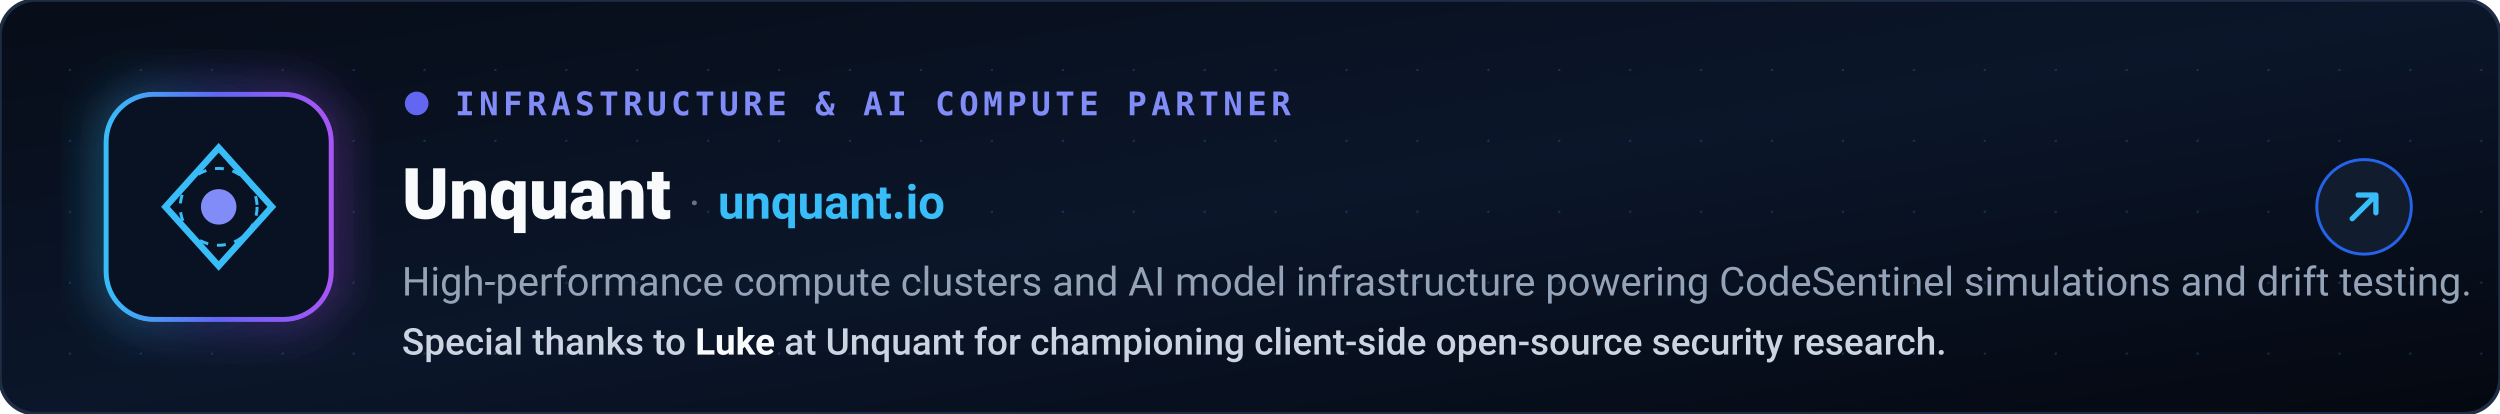
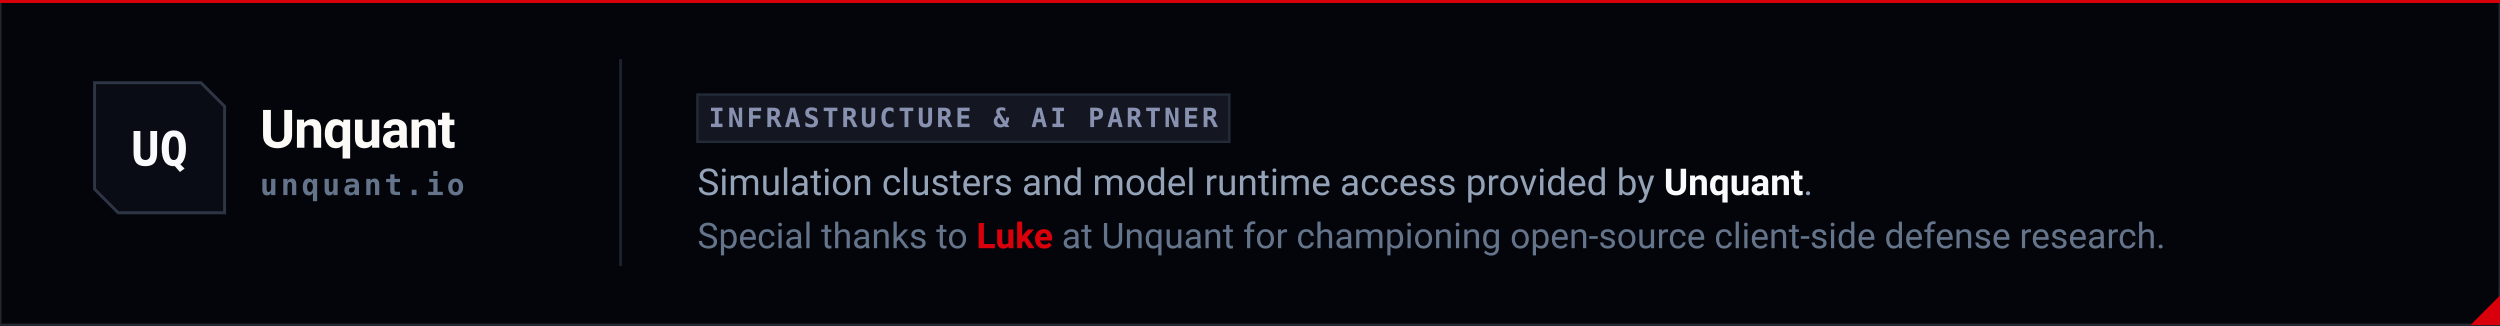
- <svg xmlns="http://www.w3.org/2000/svg" viewBox="0 0 846 140" width="846" height="140" fill="none">
-   <defs>
-     <linearGradient id="unquant-bg" x1="0%" y1="0%" x2="100%" y2="100%">
-       <stop offset="0%" stop-color="#070d18" />
-       <stop offset="50%" stop-color="#0b162a" />
-       <stop offset="100%" stop-color="#040810" />
-     </linearGradient>
-     <linearGradient id="unquant-accent" x1="0%" y1="0%" x2="100%" y2="0%">
-       <stop offset="0%" stop-color="#38bdf8" />
-       <stop offset="50%" stop-color="#6366f1" />
-       <stop offset="100%" stop-color="#a855f7" />
-     </linearGradient>
-     <filter id="unquant-glow" x="-20%" y="-20%" width="140%" height="140%">
-       <feGaussianBlur stdDeviation="8" result="blur" />
-       <feComposite in="SourceGraphic" in2="blur" operator="over" />
-     </filter>
-     <pattern id="unquant-dots" width="24" height="24" patternUnits="userSpaceOnUse">
-       <circle cx="24" cy="24" r="0.8" fill="#38bdf8" fill-opacity="0.2" />
-     </pattern>
-   </defs>
+ <svg xmlns="http://www.w3.org/2000/svg" viewBox="0 0 846 110" width="846" height="110" fill="none">
  <style>
    .mono { font-family: ui-monospace, SFMono-Regular, "SF Mono", Menlo, Consolas, monospace; }
-     .sans { font-family: -apple-system, BlinkMacSystemFont, "Segoe UI", Roboto, "Helvetica Neue", Arial, sans-serif; }
+     .sans { font-family: -apple-system, BlinkMacSystemFont, "Segoe UI", Roboto, Helvetica, Arial, sans-serif; }
  </style>
-   <rect width="846" height="140" rx="12" fill="url(#unquant-bg)" stroke="#1e2d45" stroke-width="1.2" />
-   <rect width="846" height="140" rx="12" fill="url(#unquant-dots)" />
-   <g transform="translate(36, 32)">
-     <rect width="76" height="76" rx="16" fill="#0c172a" stroke="url(#unquant-accent)" stroke-width="1.8" filter="url(#unquant-glow)" />
-     <rect width="76" height="76" rx="16" fill="#091222" stroke="url(#unquant-accent)" stroke-width="1.5" />
-     <path d="M38 18 L56 38 L38 58 L20 38 Z" fill="none" stroke="#38bdf8" stroke-width="2.2" />
-     <circle cx="38" cy="38" r="6" fill="#818cf8" />
-     <circle cx="38" cy="38" r="13" fill="none" stroke="#38bdf8" stroke-width="1" stroke-dasharray="3 3" />
+   <rect width="846" height="110" fill="#04050a" stroke="#232730" stroke-width="1" />
+   <rect x="0" y="0" width="846" height="1" fill="#d9000b" />
+   <g transform="translate(32, 28)">
+     <path d="M0 0 H36 L44 8 V44 H8 L0 36 Z" fill="#090c14" stroke="#2e3544" stroke-width="1" />
+     <text x="22" y="28" text-anchor="middle" class="mono" font-size="16" font-weight="800" fill="#f8fafc">UQ</text>
+     <text x="56" y="22" class="sans" font-size="18" font-weight="700" fill="#fbfaf7" letter-spacing="-0.3">
+       Unquant
+     </text>
+     <text x="56" y="38" class="mono" font-size="10" font-weight="600" fill="#64748b" letter-spacing="1">
+       unquant.io
+     </text>
  </g>
-   <g transform="translate(136, 30)">
-     <g>
-       <circle cx="5" cy="5" r="4" fill="#6366f1" />
-       <text x="18" y="9" class="mono" font-size="11" font-weight="700" fill="#818cf8" letter-spacing="1.5">
-         INFRASTRUCTURE &amp; AI COMPUTE PARTNER
+   <line x1="210" y1="20" x2="210" y2="90" stroke="#1c212c" stroke-width="1" />
+   <g transform="translate(236, 32)">
+     <g transform="translate(0, 0)">
+       <rect width="180" height="16" fill="#141722" stroke="#232a38" stroke-width="0.8" />
+       <text x="90" y="11" text-anchor="middle" class="mono" font-size="9" font-weight="700" fill="#8892b0" letter-spacing="1">
+         INFRASTRUCTURE &amp; AI PARTNER
      </text>
    </g>
-     <text x="0" y="44" class="sans" font-size="24" font-weight="800" fill="#f8fafc">
-       Unquant <tspan fill="#64748b" font-weight="400" font-size="15">·</tspan>
-       <tspan font-size="16" font-weight="600" fill="#38bdf8">unquant.io</tspan>
+     <text x="0" y="34" class="sans" font-size="12.5" fill="#94a3b8">
+       Simulation clusters and model runtime access provided by <tspan fill="#f8fafc" font-weight="600">Unquant</tspan>.
    </text>
-     <text x="0" y="70" class="sans" font-size="13.5" font-weight="400" fill="#94a3b8">
-       High-performance compute clusters and AI model infrastructure powering CodeSentinel simulations and drift testing.
-     </text>
-     <text x="0" y="90" class="sans" font-size="12.5" font-weight="500" fill="#cbd5e1">
-       Special thanks to <tspan fill="#f8fafc" font-weight="700">Luke</tspan> at Unquant for championing client-side open-source security research.
+     <text x="0" y="52" class="sans" font-size="12" fill="#64748b">
+       Special thanks to <tspan fill="#d9000b" font-weight="600">Luke</tspan> at Unquant for championing open-source client-side defense research.
    </text>
  </g>
-   <g transform="translate(780, 52)">
-     <circle cx="20" cy="18" r="16" fill="#111c2e" stroke="#2563eb" stroke-width="1" />
-     <path d="M16 22 L24 14 M24 14 H18 M24 14 V20" stroke="#38bdf8" stroke-width="1.8" stroke-linecap="round" stroke-linejoin="round" />
-   </g>
+   <path d="M836 110 L846 100 V110 Z" fill="#d9000b" />
</svg>
